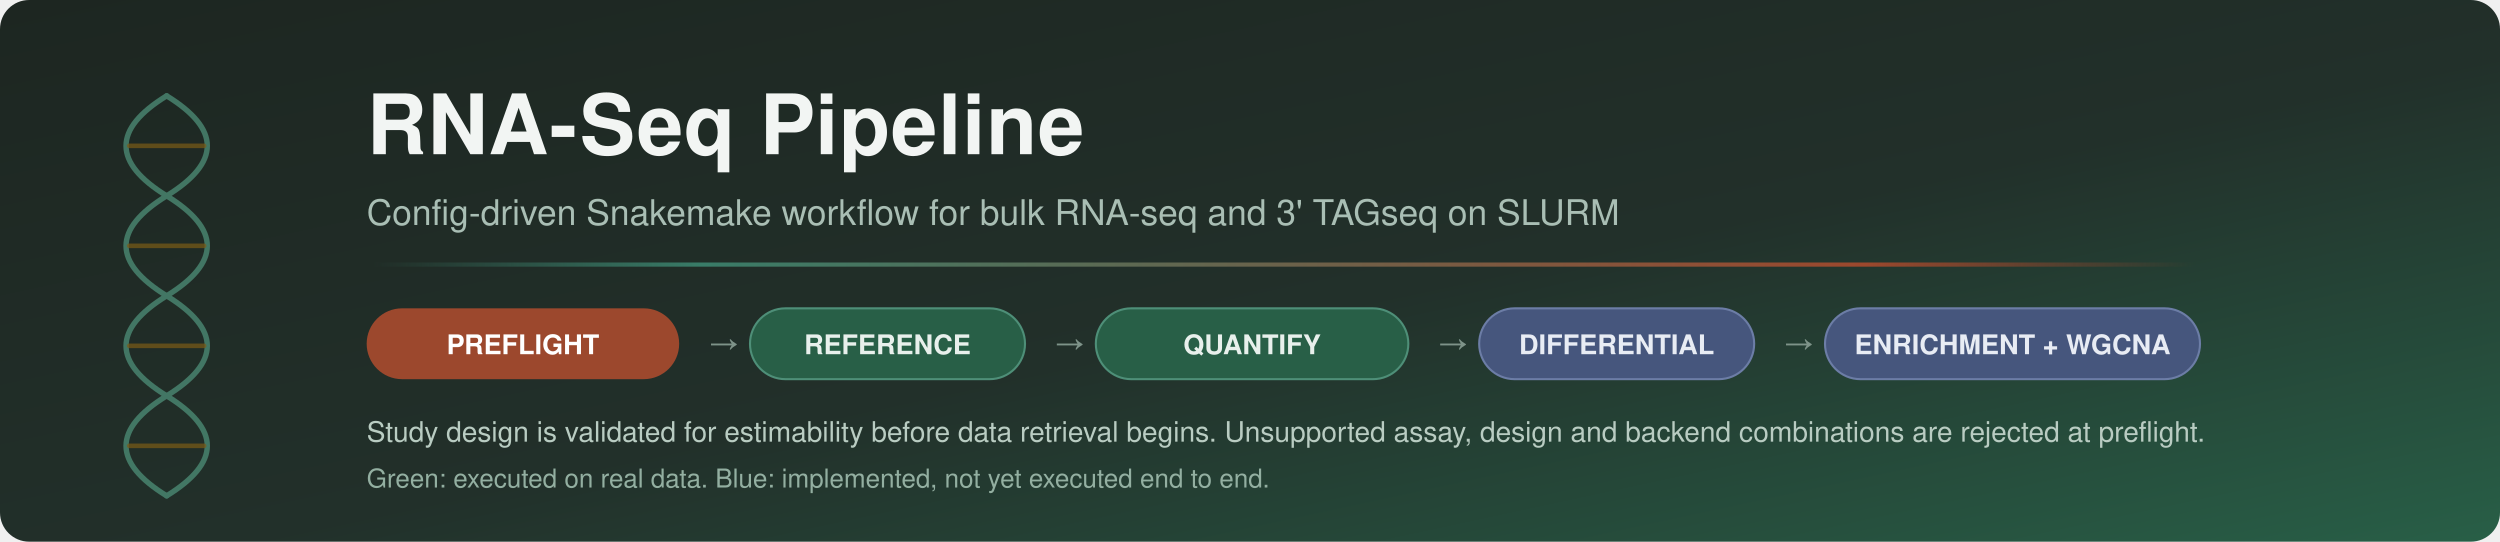
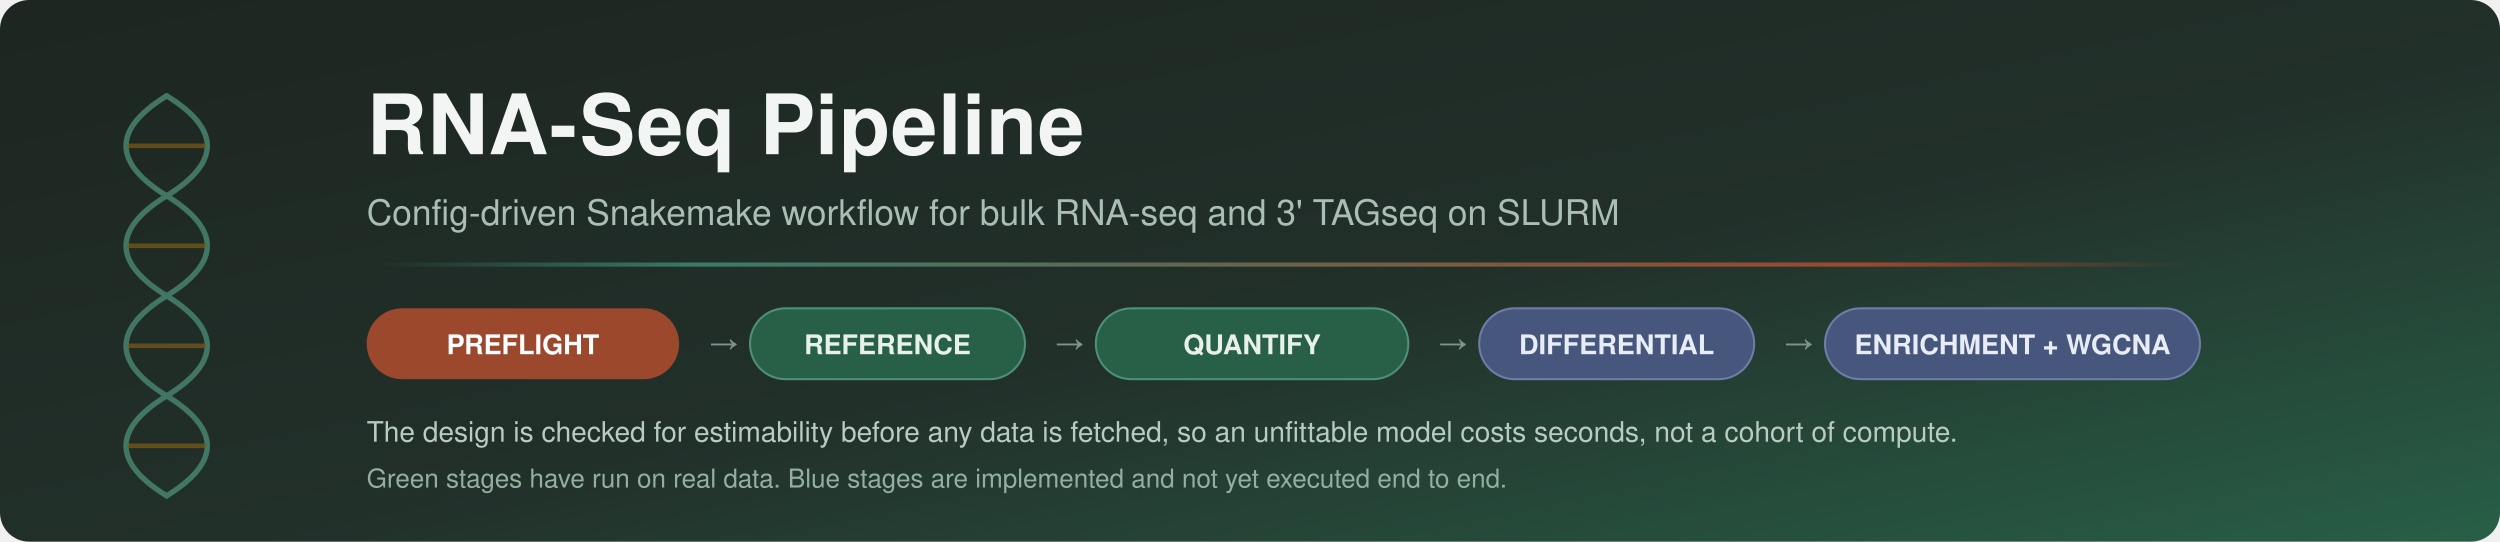
<svg xmlns="http://www.w3.org/2000/svg" viewBox="0 0 1200 260" width="1200" height="260" role="img" aria-label="RNA-Seq pipeline: reads to reference-validated evidence, with a preflight gate before any compute">
  <defs>
    <linearGradient id="bg" x1="0" y1="0" x2="1" y2="1">
      <stop offset="0%" stop-color="#1D2621" />
      <stop offset="55%" stop-color="#22302A" />
      <stop offset="100%" stop-color="#285F47" />
    </linearGradient>
    <linearGradient id="rule" x1="0" y1="0" x2="1" y2="0">
      <stop offset="0%" stop-color="#397C68" stop-opacity="0" />
      <stop offset="18%" stop-color="#397C68" />
      <stop offset="82%" stop-color="#9C482D" />
      <stop offset="100%" stop-color="#9C482D" stop-opacity="0" />
    </linearGradient>
  </defs>
  <rect width="1200" height="260" rx="14" fill="url(#bg)" />
  <g stroke="#4E8F78" stroke-width="2.6" fill="none" opacity="0.75" stroke-linecap="round">
    <path d="M80 46 C106 62 106 78 80 94 C54 110 54 126 80 142 C106 158 106 174 80 190 C54 206 54 222 80 238" />
    <path d="M80 46 C54 62 54 78 80 94 C106 110 106 126 80 142 C54 158 54 174 80 190 C106 206 106 222 80 238" />
  </g>
  <g stroke="#7A5B16" stroke-width="2.2" opacity="0.7" stroke-linecap="round">
    <line x1="62" y1="70" x2="98" y2="70" />
    <line x1="62" y1="118" x2="98" y2="118" />
    <line x1="62" y1="166" x2="98" y2="166" />
    <line x1="62" y1="214" x2="98" y2="214" />
  </g>
  <text x="176" y="74" font-family="Helvetica Neue, Helvetica, Arial, sans-serif" font-size="40" font-weight="700" fill="#F2F5F3" letter-spacing="0.4">
    RNA-Seq Pipeline
  </text>
  <text x="176" y="108" font-family="Helvetica Neue, Helvetica, Arial, sans-serif" font-size="17" fill="#A9BEB4">
    Config-driven Snakemake workflow for bulk RNA-seq and 3' TAGseq on SLURM
  </text>
  <rect x="176" y="126" width="880" height="2" fill="url(#rule)" />
  <g font-family="Helvetica Neue, Helvetica, Arial, sans-serif" font-size="13" font-weight="600">
    <g>
      <rect x="176" y="148" width="150" height="34" rx="17" fill="#9C482D" />
      <text x="251" y="170" fill="#FFFFFF" text-anchor="middle">PREFLIGHT</text>
    </g>
    <text x="340" y="170" fill="#7E9389" font-size="15">→</text>
    <g>
      <rect x="360" y="148" width="132" height="34" rx="17" fill="#285F47" stroke="#4E8F78" stroke-width="1" />
      <text x="426" y="170" fill="#E8F0EC" text-anchor="middle">REFERENCE</text>
    </g>
    <text x="506" y="170" fill="#7E9389" font-size="15">→</text>
    <g>
      <rect x="526" y="148" width="150" height="34" rx="17" fill="#285F47" stroke="#4E8F78" stroke-width="1" />
      <text x="601" y="170" fill="#E8F0EC" text-anchor="middle">QUANTIFY</text>
    </g>
    <text x="690" y="170" fill="#7E9389" font-size="15">→</text>
    <g>
      <rect x="710" y="148" width="132" height="34" rx="17" fill="#46567D" stroke="#6C7DA6" stroke-width="1" />
      <text x="776" y="170" fill="#E8ECF4" text-anchor="middle">DIFFERENTIAL</text>
    </g>
    <text x="856" y="170" fill="#7E9389" font-size="15">→</text>
    <g>
      <rect x="876" y="148" width="180" height="34" rx="17" fill="#46567D" stroke="#6C7DA6" stroke-width="1" />
      <text x="966" y="170" fill="#E8ECF4" text-anchor="middle">ENRICHMENT + WGCNA</text>
    </g>
  </g>
  <text x="176" y="212" font-family="Helvetica Neue, Helvetica, Arial, sans-serif" font-size="13.5" fill="#B9CCC2">
-     Study design is validated for estimability before data retrieval begins. Unsupported assay, design and backend combinations are rejected at preflight.
+     The design is checked for estimability before any data is fetched, so an unfittable model costs seconds, not a cohort of compute.
  </text>
  <text x="176" y="234" font-family="Helvetica Neue, Helvetica, Arial, sans-serif" font-size="12.5" fill="#93AFA1">
-     Green: executed on real data.   Blue: implemented, not yet executed end to end.
+     Green stages have run on real data. Blue stages are implemented and not yet executed end to end.
  </text>
</svg>
